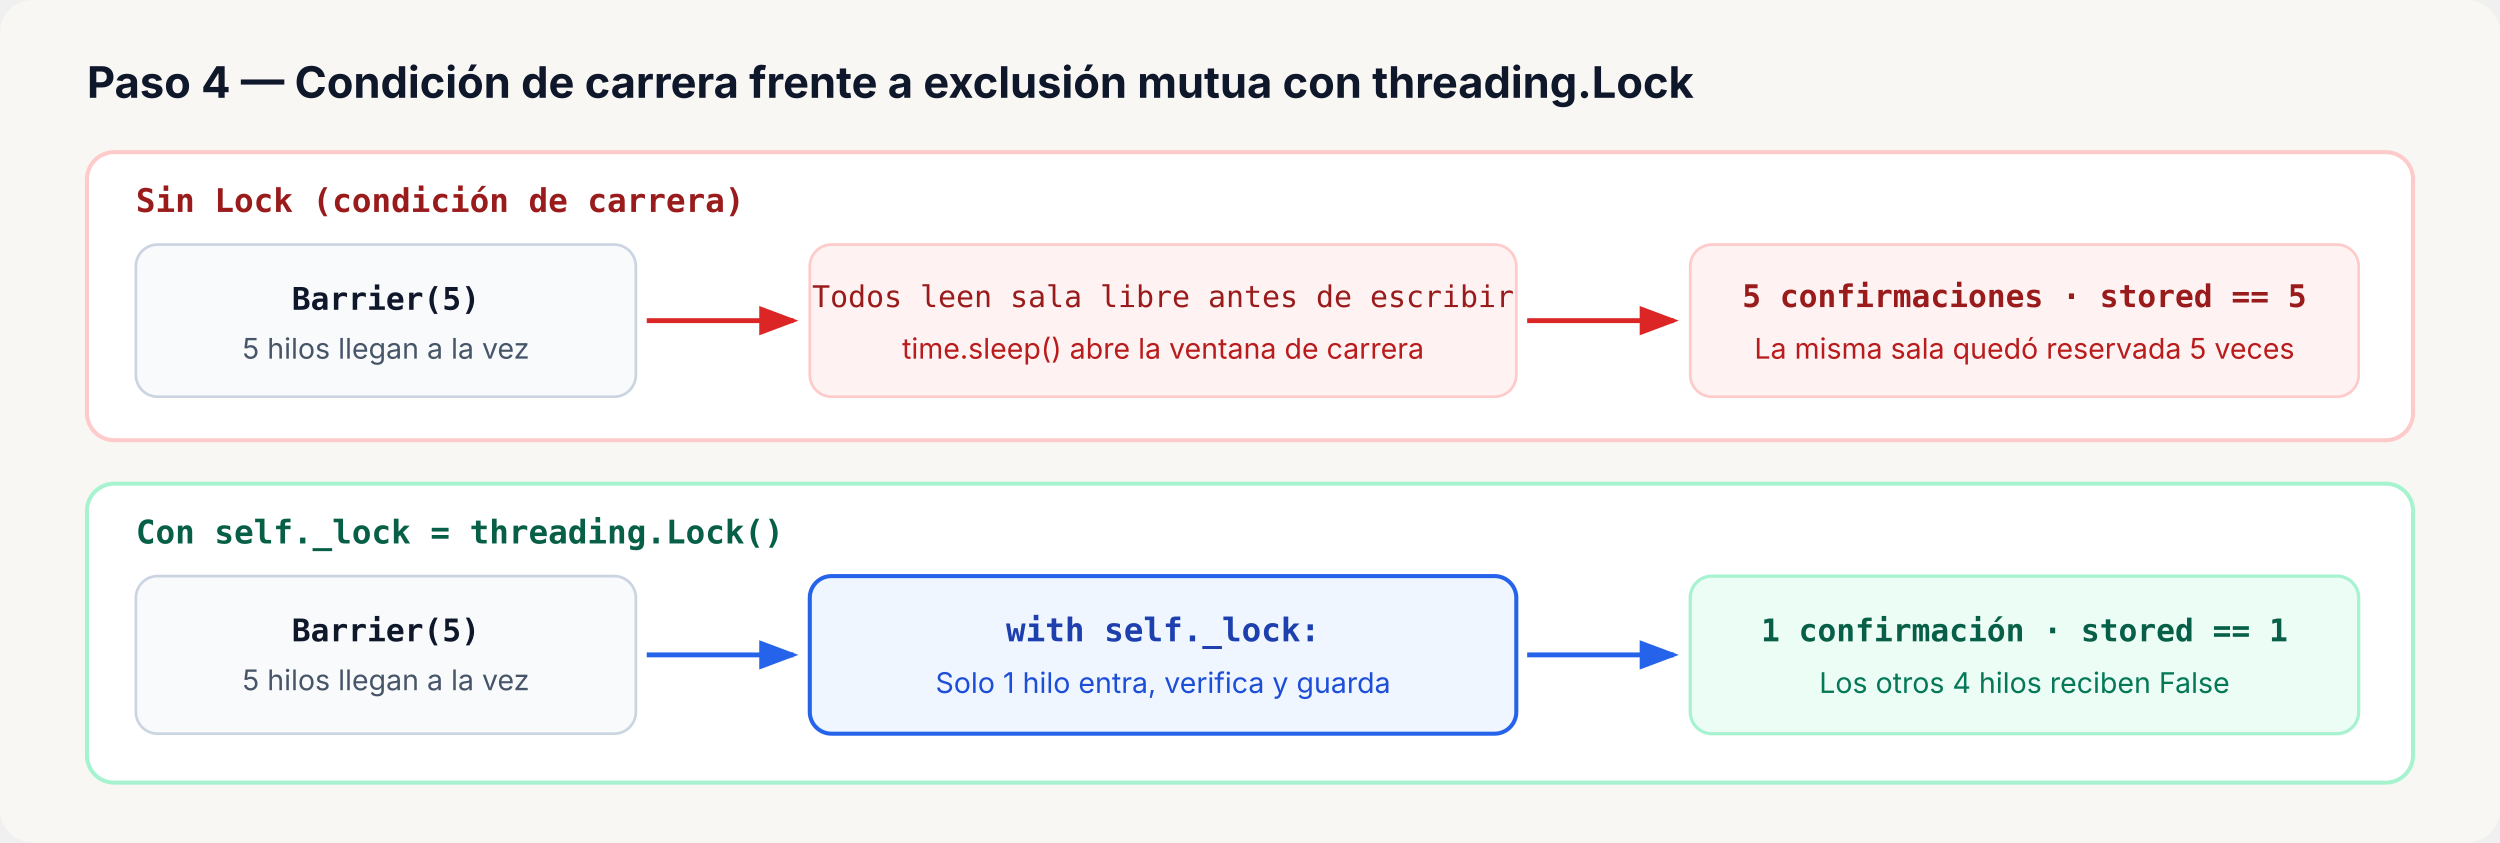
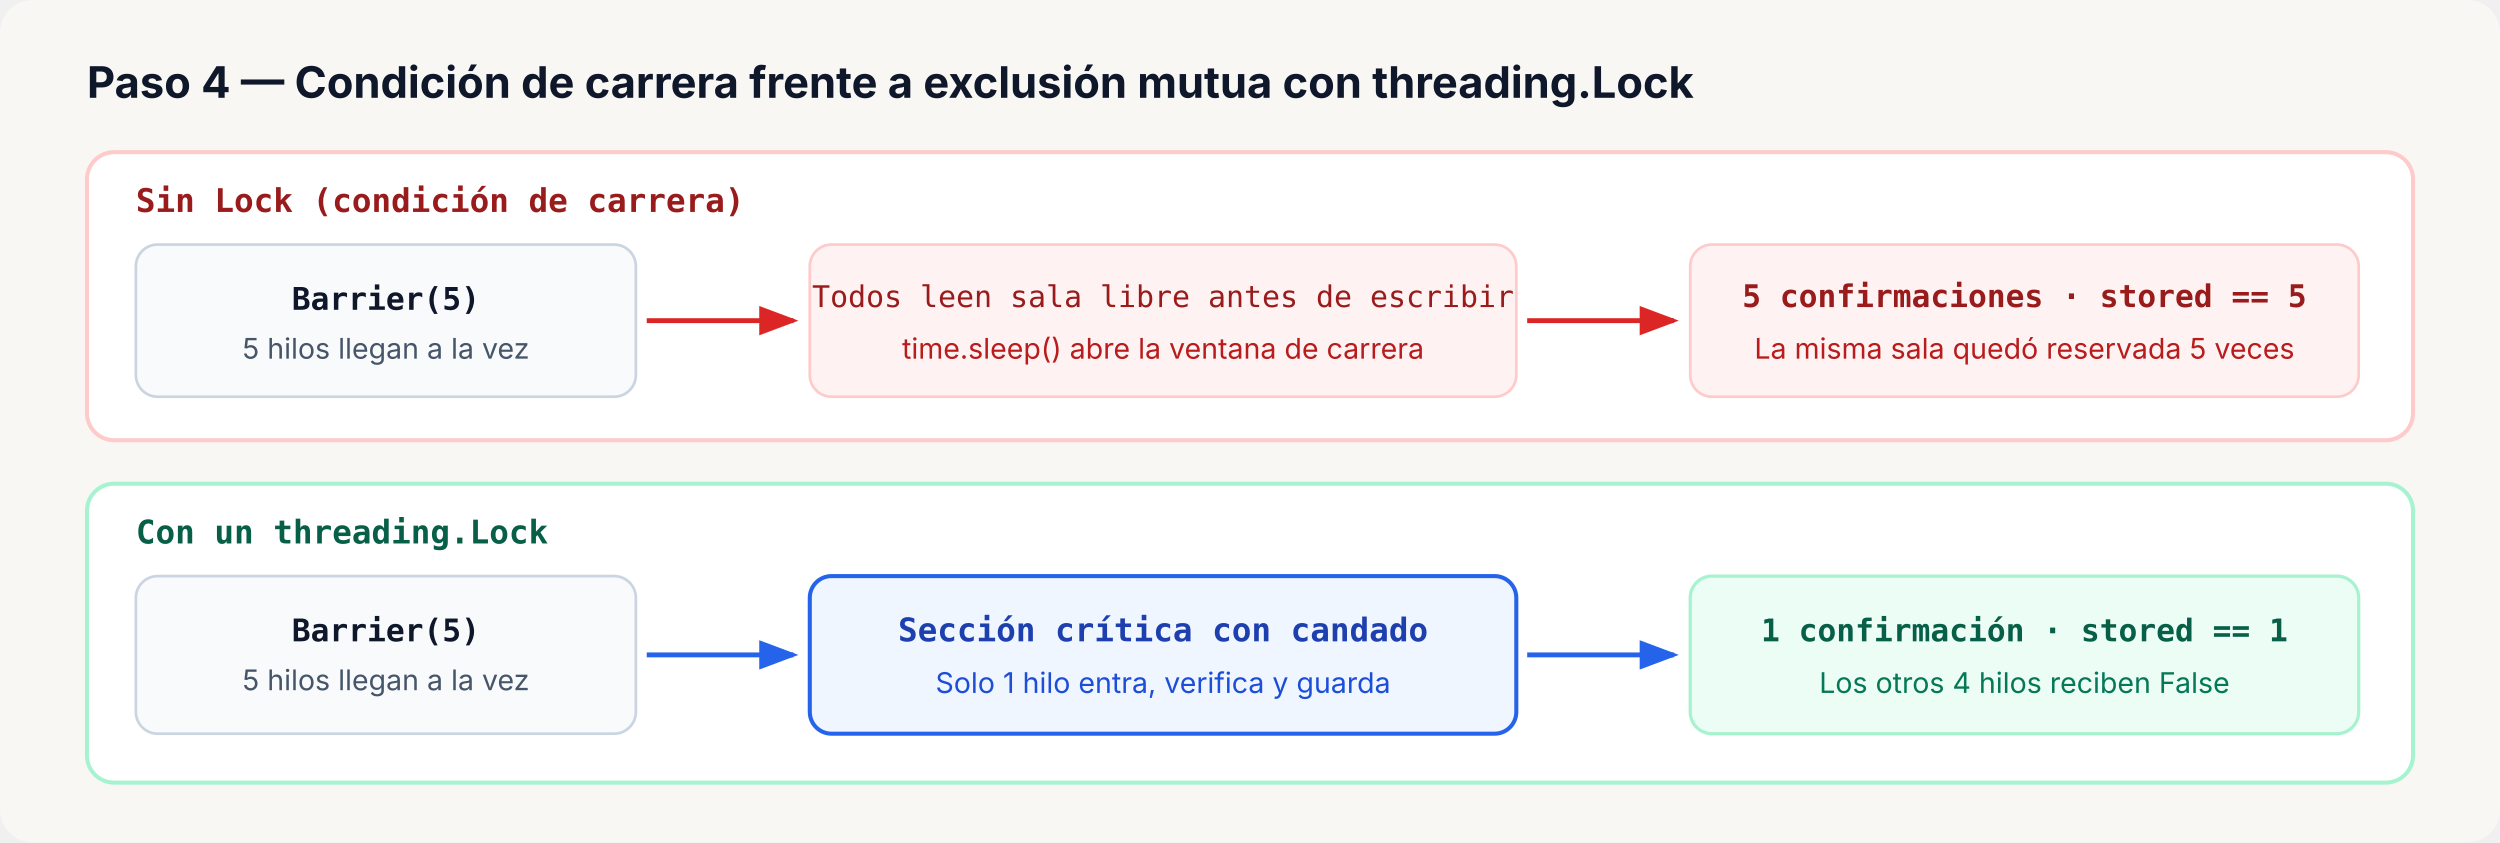
<svg xmlns="http://www.w3.org/2000/svg" viewBox="0 0 920 310" role="img" aria-labelledby="lock-title lock-desc">
  <defs>
    <marker id="arrow-l" markerWidth="8" markerHeight="6" refX="7" refY="3" orient="auto">
      <polygon points="0 0, 8 3, 0 6" fill="#2563EB" />
    </marker>
    <marker id="arrow-err" markerWidth="8" markerHeight="6" refX="7" refY="3" orient="auto">
      <polygon points="0 0, 8 3, 0 6" fill="#DC2626" />
    </marker>
  </defs>
  <rect width="920" height="310" rx="12" fill="#F8F7F4" />
  <text x="32" y="36" fill="#0F172A" font-size="16" font-weight="700" font-family="system-ui, -apple-system, BlinkMacSystemFont, 'Segoe UI', sans-serif">Paso 4 — Condición de carrera frente a exclusión mutua con threading.Lock</text>
  <rect x="32" y="56" width="856" height="106" rx="10" fill="#FFFFFF" stroke="#FECACA" stroke-width="1.5" />
  <text x="50" y="78" fill="#991B1B" font-size="12" font-weight="700" font-family="ui-monospace, SFMono-Regular, Menlo, monospace">Sin Lock (condición de carrera)</text>
  <rect x="50" y="90" width="184" height="56" rx="8" fill="#F8FAFC" stroke="#CBD5E1" stroke-width="1" />
  <text x="142" y="114" fill="#0F172A" font-size="11.5" font-weight="700" font-family="ui-monospace, SFMono-Regular, Menlo, monospace" text-anchor="middle">Barrier(5)</text>
  <text x="142" y="132" fill="#475569" font-size="10.5" font-family="system-ui, -apple-system, BlinkMacSystemFont, 'Segoe UI', sans-serif" text-anchor="middle">5 hilos llegan a la vez</text>
  <line x1="238" y1="118" x2="292" y2="118" stroke="#DC2626" stroke-width="1.8" marker-end="url(#arrow-err)" />
  <rect x="298" y="90" width="260" height="56" rx="8" fill="#FEF2F2" stroke="#FECACA" stroke-width="1" />
  <text x="428" y="113" fill="#991B1B" font-size="11" font-family="ui-monospace, SFMono-Regular, Menlo, monospace" text-anchor="middle">Todos leen sala libre antes de escribir</text>
  <text x="428" y="132" fill="#B91C1C" font-size="10.5" font-family="system-ui, -apple-system, BlinkMacSystemFont, 'Segoe UI', sans-serif" text-anchor="middle">time.sleep() abre la ventana de carrera</text>
  <line x1="562" y1="118" x2="616" y2="118" stroke="#DC2626" stroke-width="1.8" marker-end="url(#arrow-err)" />
  <rect x="622" y="90" width="246" height="56" rx="8" fill="#FEF2F2" stroke="#FECACA" stroke-width="1" />
  <text x="745" y="113" fill="#991B1B" font-size="11.5" font-weight="700" font-family="ui-monospace, SFMono-Regular, Menlo, monospace" text-anchor="middle">5 confirmaciones · stored == 5</text>
  <text x="745" y="132" fill="#B91C1C" font-size="10.5" font-family="system-ui, -apple-system, BlinkMacSystemFont, 'Segoe UI', sans-serif" text-anchor="middle">La misma sala quedó reservada 5 veces</text>
  <rect x="32" y="178" width="856" height="110" rx="10" fill="#FFFFFF" stroke="#A7F3D0" stroke-width="1.5" />
-   <text x="50" y="200" fill="#065F46" font-size="12" font-weight="700" font-family="ui-monospace, SFMono-Regular, Menlo, monospace">Con self._lock = threading.Lock()</text>
+   <text x="50" y="200" fill="#065F46" font-size="12" font-weight="700" font-family="ui-monospace, SFMono-Regular, Menlo, monospace">Con un threading.Lock</text>
  <rect x="50" y="212" width="184" height="58" rx="8" fill="#F8FAFC" stroke="#CBD5E1" stroke-width="1" />
  <text x="142" y="236" fill="#0F172A" font-size="11.5" font-weight="700" font-family="ui-monospace, SFMono-Regular, Menlo, monospace" text-anchor="middle">Barrier(5)</text>
  <text x="142" y="254" fill="#475569" font-size="10.5" font-family="system-ui, -apple-system, BlinkMacSystemFont, 'Segoe UI', sans-serif" text-anchor="middle">5 hilos llegan a la vez</text>
  <line x1="238" y1="241" x2="292" y2="241" stroke="#2563EB" stroke-width="1.8" marker-end="url(#arrow-l)" />
  <rect x="298" y="212" width="260" height="58" rx="8" fill="#EFF6FF" stroke="#2563EB" stroke-width="1.5" />
-   <text x="428" y="236" fill="#1E40AF" font-size="12" font-weight="700" font-family="ui-monospace, SFMono-Regular, Menlo, monospace" text-anchor="middle">with self._lock:</text>
+   <text x="428" y="236" fill="#1E40AF" font-size="12" font-weight="700" font-family="ui-monospace, SFMono-Regular, Menlo, monospace" text-anchor="middle">Sección crítica con candado</text>
  <text x="428" y="255" fill="#1D4ED8" font-size="10.5" font-family="system-ui, -apple-system, BlinkMacSystemFont, 'Segoe UI', sans-serif" text-anchor="middle">Solo 1 hilo entra, verifica y guarda</text>
  <line x1="562" y1="241" x2="616" y2="241" stroke="#2563EB" stroke-width="1.8" marker-end="url(#arrow-l)" />
  <rect x="622" y="212" width="246" height="58" rx="8" fill="#ECFDF5" stroke="#A7F3D0" stroke-width="1.2" />
  <text x="745" y="236" fill="#065F46" font-size="11.5" font-weight="700" font-family="ui-monospace, SFMono-Regular, Menlo, monospace" text-anchor="middle">1 confirmación · stored == 1</text>
  <text x="745" y="255" fill="#047857" font-size="10.5" font-family="system-ui, -apple-system, BlinkMacSystemFont, 'Segoe UI', sans-serif" text-anchor="middle">Los otros 4 hilos reciben False</text>
</svg>
